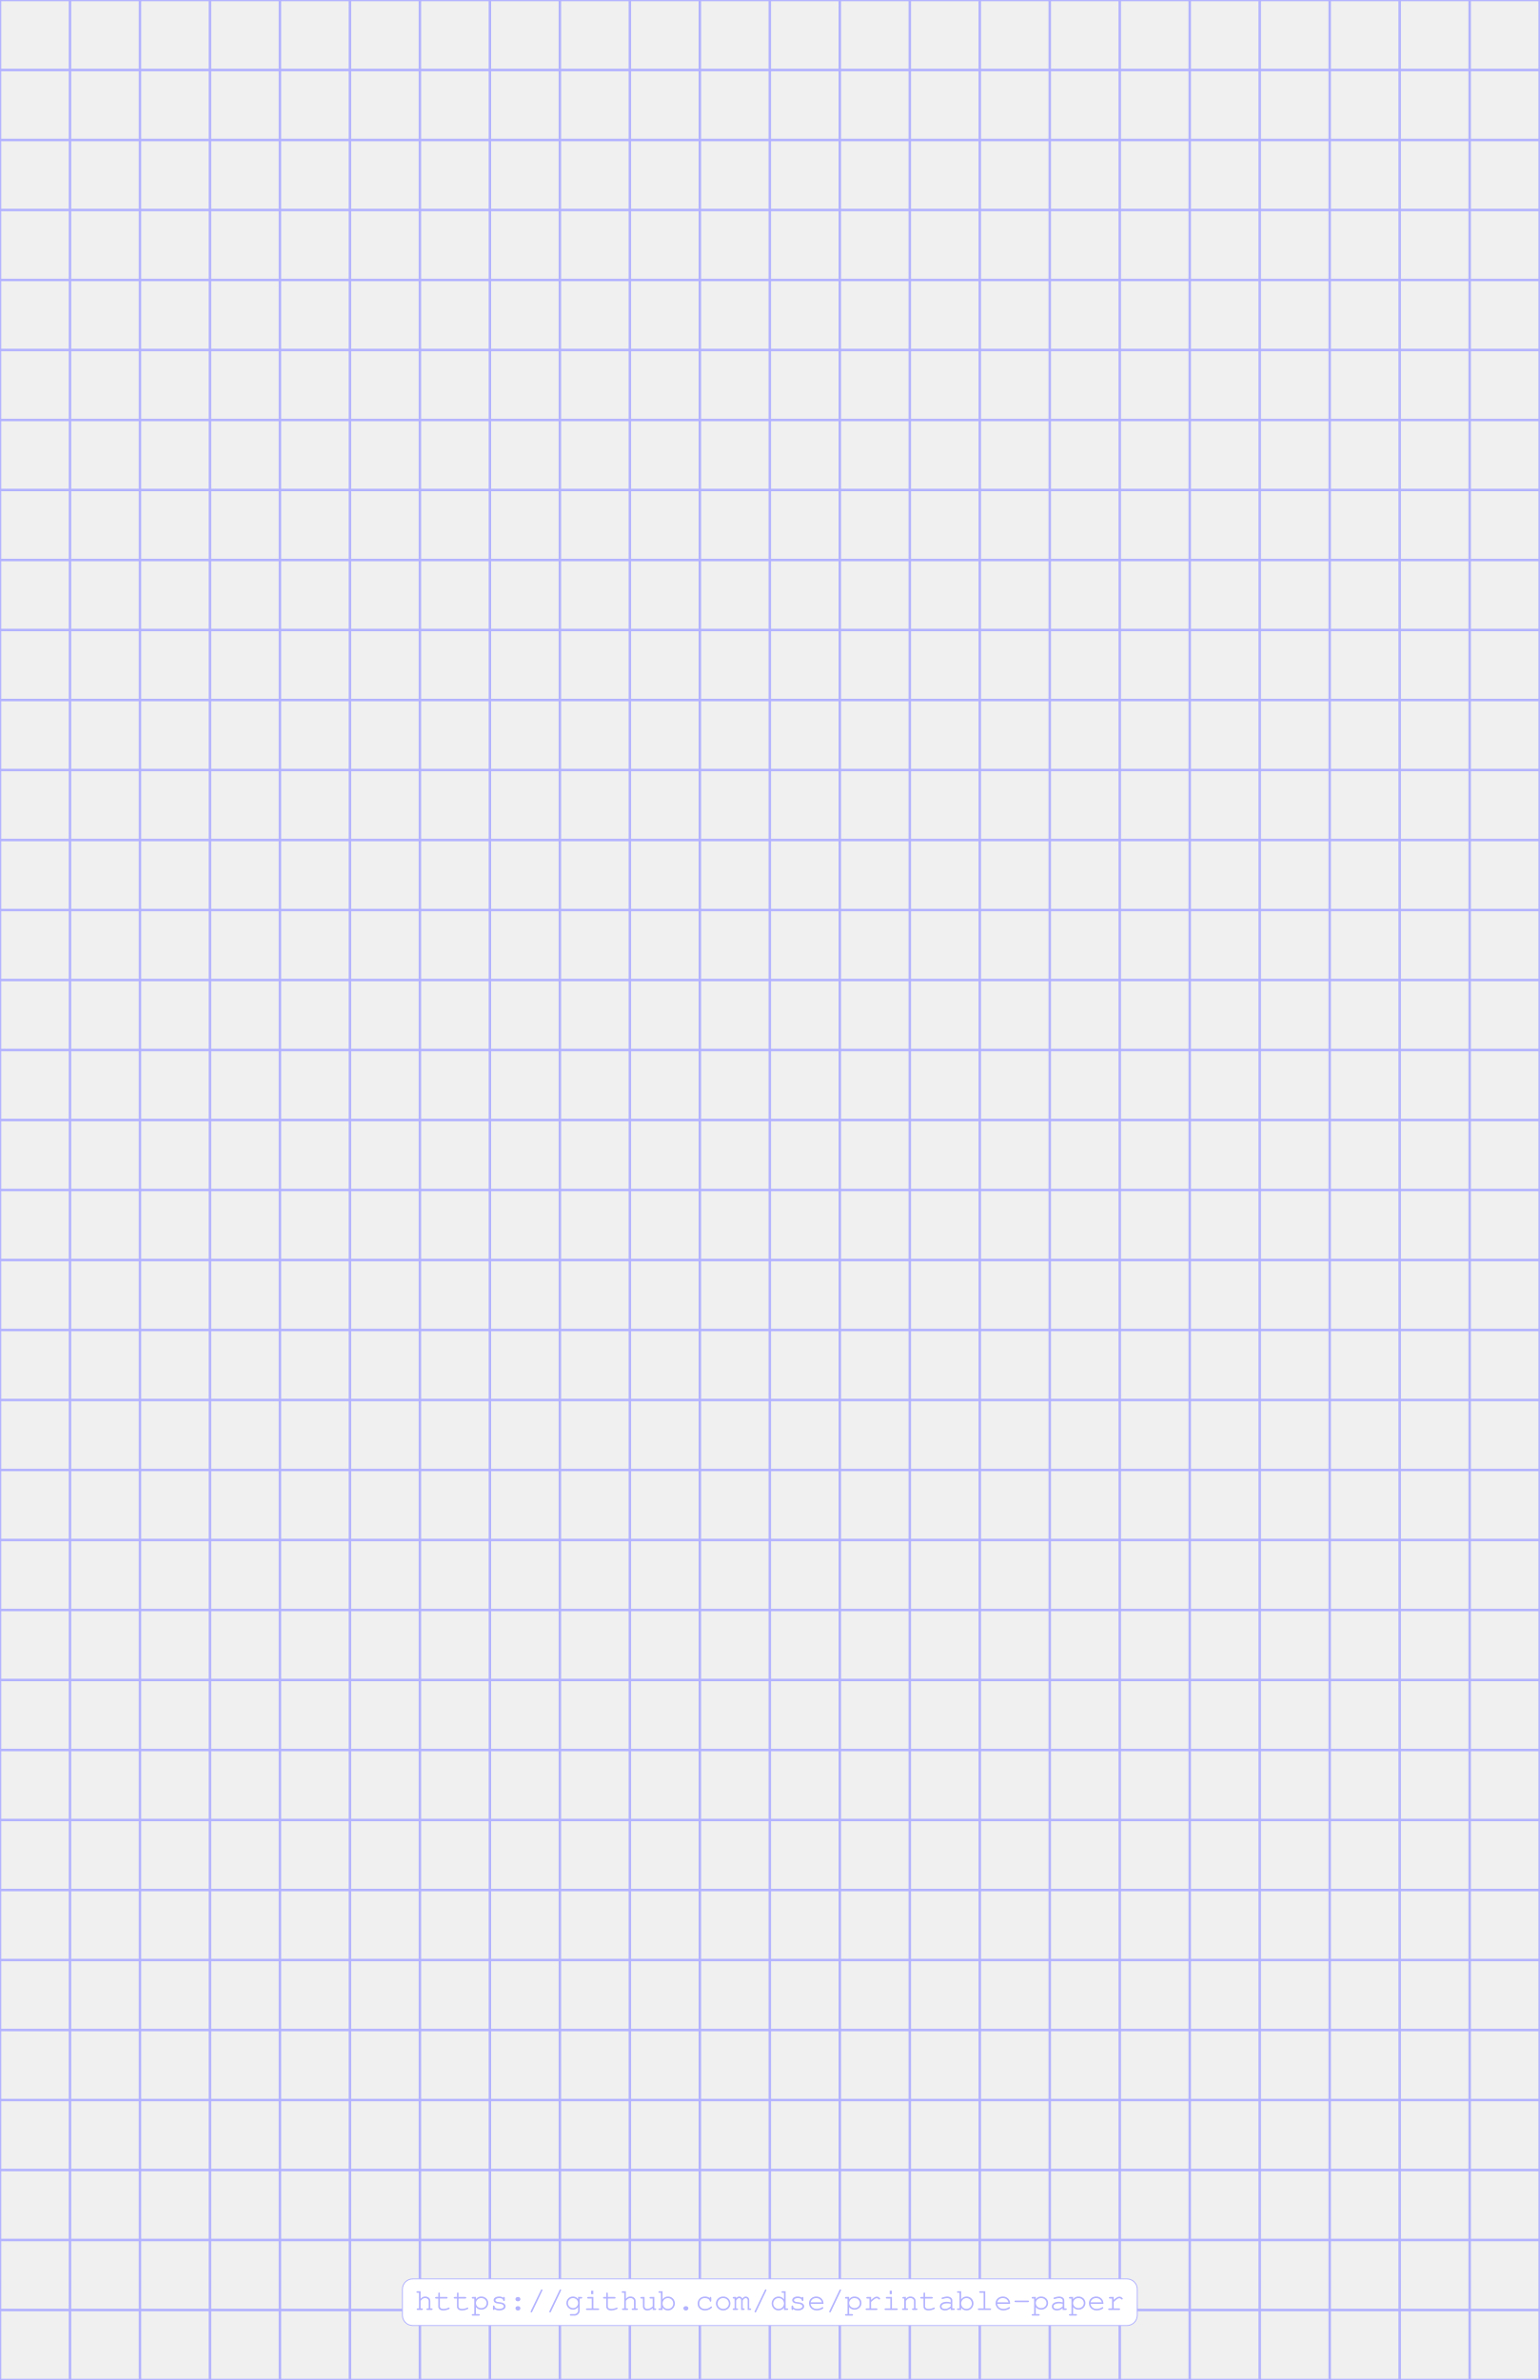
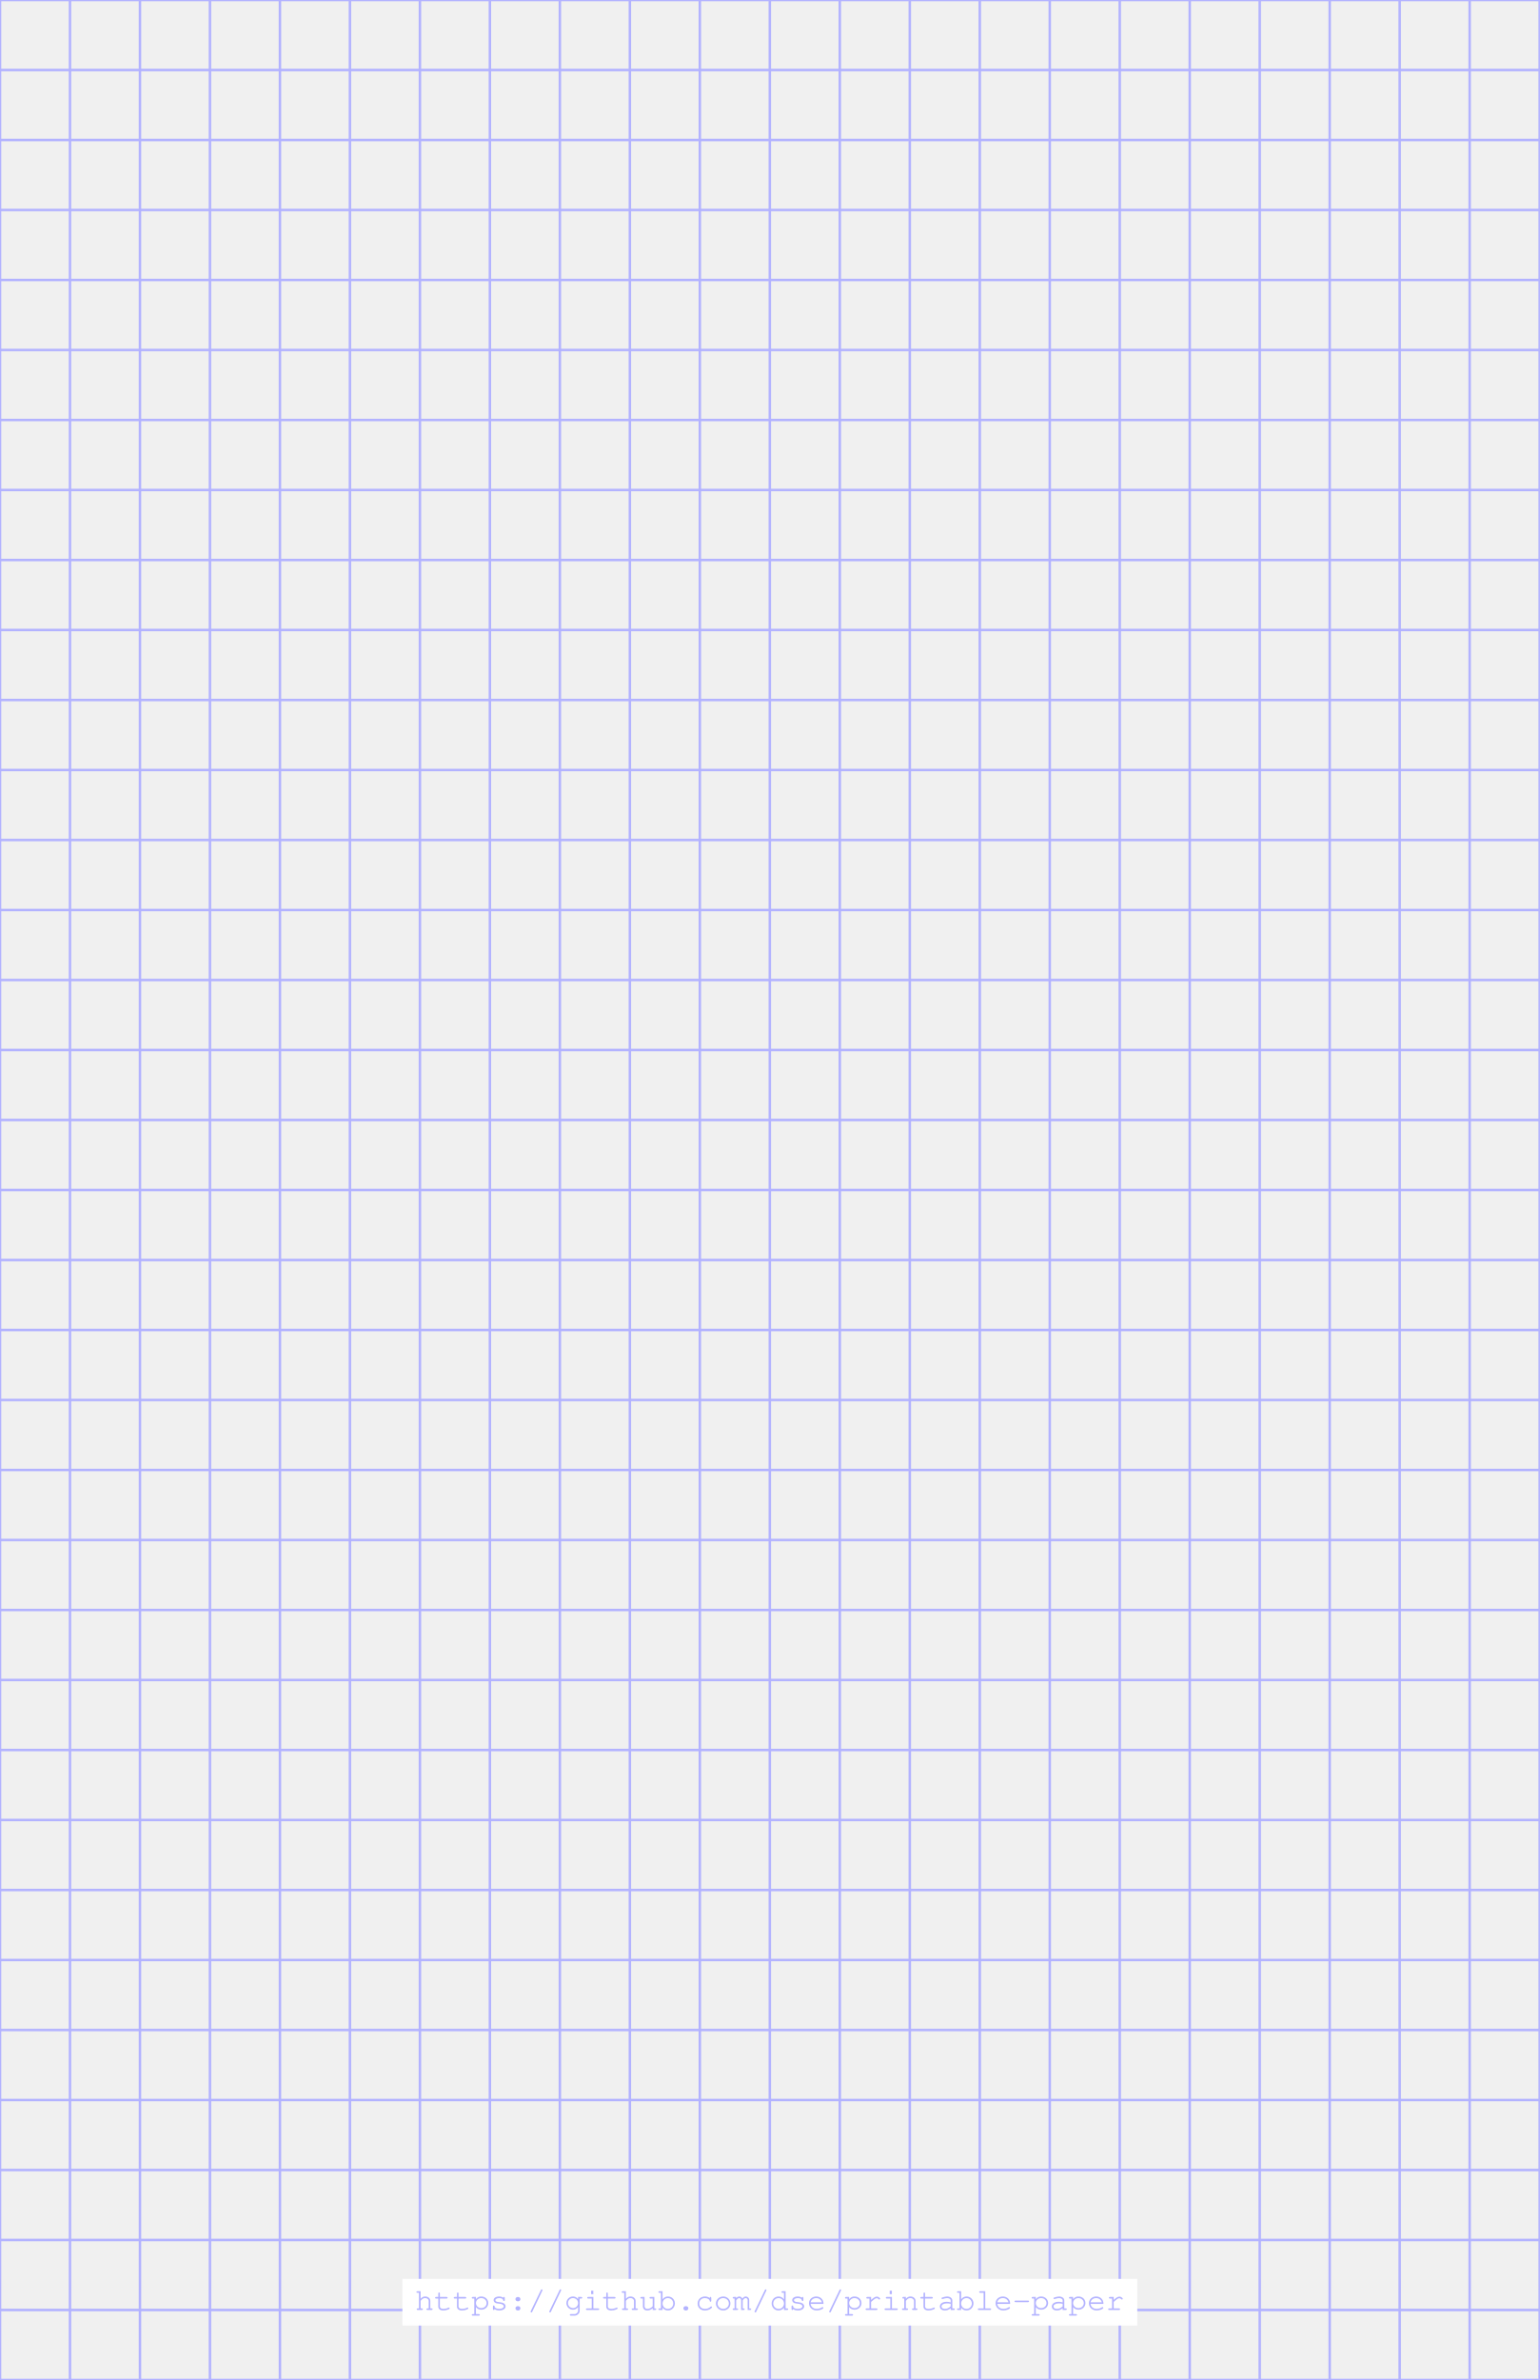
<svg xmlns="http://www.w3.org/2000/svg" width="396pt" height="612pt" viewBox="0 0 396 612">
  <defs />
  <style>        .line, .dot { stroke-linecap: round; }
        .stroke-linecap-butt { stroke-linecap: butt; }

        .rectangle { fill: #ffffff; }

        .line.xx-thin    { stroke-width: 0.32px; }
        .line.x-thin     { stroke-width: 0.48px; }
        .line.thin       { stroke-width: 0.64px; }
        .line.semi-thin  { stroke-width: 0.784px; }
        .line            { stroke-width: 0.96px; }
        .line.semi-thick { stroke-width: 1.176px; }
        .line.thick      { stroke-width: 1.44px; }

        .dot.xx-thin     { stroke-width: 0.64px; }
        .dot.x-thin      { stroke-width: 0.96px; }
        .dot.thin        { stroke-width: 1.28px; }
        .dot.semi-thin   { stroke-width: 1.568px; }
        .dot             { stroke-width: 1.92px; }
        .dot.semi-thick  { stroke-width: 2.352px; }
        .dot.thick       { stroke-width: 2.88px; }

        .stroke-1     { stroke-width: 0.12px; stroke-linecap: round; }
        .stroke-2     { stroke-width: 0.24px; stroke-linecap: round; }
        .stroke-3     { stroke-width: 0.36px; stroke-linecap: round; }
        .stroke-4     { stroke-width: 0.48px; stroke-linecap: round; }
        .stroke-5     { stroke-width: 0.6px; stroke-linecap: round; }
        .stroke-6     { stroke-width: 0.72px; stroke-linecap: round; }
        .stroke-7     { stroke-width: 0.84px; stroke-linecap: round; }
        .stroke-8     { stroke-width: 0.96px; stroke-linecap: round; }
        .stroke-9     { stroke-width: 1.08px; stroke-linecap: round; }
        .stroke-10    { stroke-width: 1.2px; stroke-linecap: round; }

        .blue  { stroke: #b3b3ff; }
        .red   { stroke: #ff9999; }
        .green { stroke: #b3ffb3; }
        .gray  { stroke: #b3b3b3; }

        .black         { stroke: #000000; }
        .half-black    { stroke: #808080; }
        .quarter-black { stroke: #c0c0c0; }

        .light.blue  { stroke: #d9d9ff; }
        .light.red   { stroke: #ffcccc; }
        .light.green { stroke: #d9ffd9; }
        .light.gray  { stroke: #d9d9d9; }

        .dark.blue  { stroke: #6767ff; }
        .dark.red   { stroke: #ff3333; }
        .dark.green { stroke: #67ff67; }
        .dark.gray  { stroke: #676767; }

        .alternate-blue  { stroke: #6767ff; opacity: 0.5; }
        .alternate-red   { stroke: #ff3333; opacity: 0.5; }
        .alternate-green { stroke: #67ff67; opacity: 0.5; }
        .alternate-gray  { stroke: #676767; opacity: 0.5; }
</style>
  <g id="grid">
    <line x1="0" x2="396" y1="0" y2="0" class="thin blue line" />
    <line x1="0" x2="396" y1="18" y2="18" class="thin blue line" />
    <line x1="0" x2="396" y1="36" y2="36" class="thin blue line" />
    <line x1="0" x2="396" y1="54" y2="54" class="thin blue line" />
    <line x1="0" x2="396" y1="72" y2="72" class="thin blue line" />
    <line x1="0" x2="396" y1="90" y2="90" class="thin blue line" />
    <line x1="0" x2="396" y1="108" y2="108" class="thin blue line" />
    <line x1="0" x2="396" y1="126" y2="126" class="thin blue line" />
    <line x1="0" x2="396" y1="144" y2="144" class="thin blue line" />
    <line x1="0" x2="396" y1="162" y2="162" class="thin blue line" />
    <line x1="0" x2="396" y1="180" y2="180" class="thin blue line" />
    <line x1="0" x2="396" y1="198" y2="198" class="thin blue line" />
    <line x1="0" x2="396" y1="216" y2="216" class="thin blue line" />
    <line x1="0" x2="396" y1="234" y2="234" class="thin blue line" />
    <line x1="0" x2="396" y1="252" y2="252" class="thin blue line" />
    <line x1="0" x2="396" y1="270" y2="270" class="thin blue line" />
    <line x1="0" x2="396" y1="288" y2="288" class="thin blue line" />
    <line x1="0" x2="396" y1="306" y2="306" class="thin blue line" />
    <line x1="0" x2="396" y1="324" y2="324" class="thin blue line" />
    <line x1="0" x2="396" y1="342" y2="342" class="thin blue line" />
    <line x1="0" x2="396" y1="360" y2="360" class="thin blue line" />
    <line x1="0" x2="396" y1="378" y2="378" class="thin blue line" />
    <line x1="0" x2="396" y1="396" y2="396" class="thin blue line" />
    <line x1="0" x2="396" y1="414" y2="414" class="thin blue line" />
    <line x1="0" x2="396" y1="432" y2="432" class="thin blue line" />
    <line x1="0" x2="396" y1="450" y2="450" class="thin blue line" />
    <line x1="0" x2="396" y1="468" y2="468" class="thin blue line" />
    <line x1="0" x2="396" y1="486" y2="486" class="thin blue line" />
    <line x1="0" x2="396" y1="504" y2="504" class="thin blue line" />
    <line x1="0" x2="396" y1="522" y2="522" class="thin blue line" />
    <line x1="0" x2="396" y1="540" y2="540" class="thin blue line" />
    <line x1="0" x2="396" y1="558" y2="558" class="thin blue line" />
    <line x1="0" x2="396" y1="576" y2="576" class="thin blue line" />
    <line x1="0" x2="396" y1="594" y2="594" class="thin blue line" />
    <line x1="0" x2="396" y1="612" y2="612" class="thin blue line" />
    <line x1="0" x2="0" y1="0" y2="612" class="thin blue line" />
    <line x1="18" x2="18" y1="0" y2="612" class="thin blue line" />
    <line x1="36" x2="36" y1="0" y2="612" class="thin blue line" />
    <line x1="54" x2="54" y1="0" y2="612" class="thin blue line" />
    <line x1="72" x2="72" y1="0" y2="612" class="thin blue line" />
    <line x1="90" x2="90" y1="0" y2="612" class="thin blue line" />
    <line x1="108" x2="108" y1="0" y2="612" class="thin blue line" />
    <line x1="126" x2="126" y1="0" y2="612" class="thin blue line" />
    <line x1="144" x2="144" y1="0" y2="612" class="thin blue line" />
    <line x1="162" x2="162" y1="0" y2="612" class="thin blue line" />
    <line x1="180" x2="180" y1="0" y2="612" class="thin blue line" />
    <line x1="198" x2="198" y1="0" y2="612" class="thin blue line" />
    <line x1="216" x2="216" y1="0" y2="612" class="thin blue line" />
    <line x1="234" x2="234" y1="0" y2="612" class="thin blue line" />
    <line x1="252" x2="252" y1="0" y2="612" class="thin blue line" />
    <line x1="270" x2="270" y1="0" y2="612" class="thin blue line" />
    <line x1="288" x2="288" y1="0" y2="612" class="thin blue line" />
    <line x1="306" x2="306" y1="0" y2="612" class="thin blue line" />
    <line x1="324" x2="324" y1="0" y2="612" class="thin blue line" />
    <line x1="342" x2="342" y1="0" y2="612" class="thin blue line" />
    <line x1="360" x2="360" y1="0" y2="612" class="thin blue line" />
    <line x1="378" x2="378" y1="0" y2="612" class="thin blue line" />
    <line x1="396" x2="396" y1="0" y2="612" class="thin blue line" />
  </g>
-   <rect x="103.5" y="586" width="189" height="12" stroke="#b3b3ff" stroke-width="0.24" fill="#ffffff" rx="2pt" ry="2pt" />
+   <rect x="103.5" y="586" width="189" height="12" fill="#ffffff" stroke="none" stroke-width="0px" />
  <text x="198" y="594" text-anchor="middle" fill="#b3b3ff" stroke="none" stroke-width="0" style="font-family: &quot;Courier&quot;, &quot;Courier New&quot;, monospace; font-size: 6pt;">https://github.com/dse/printable-paper</text>
</svg>
